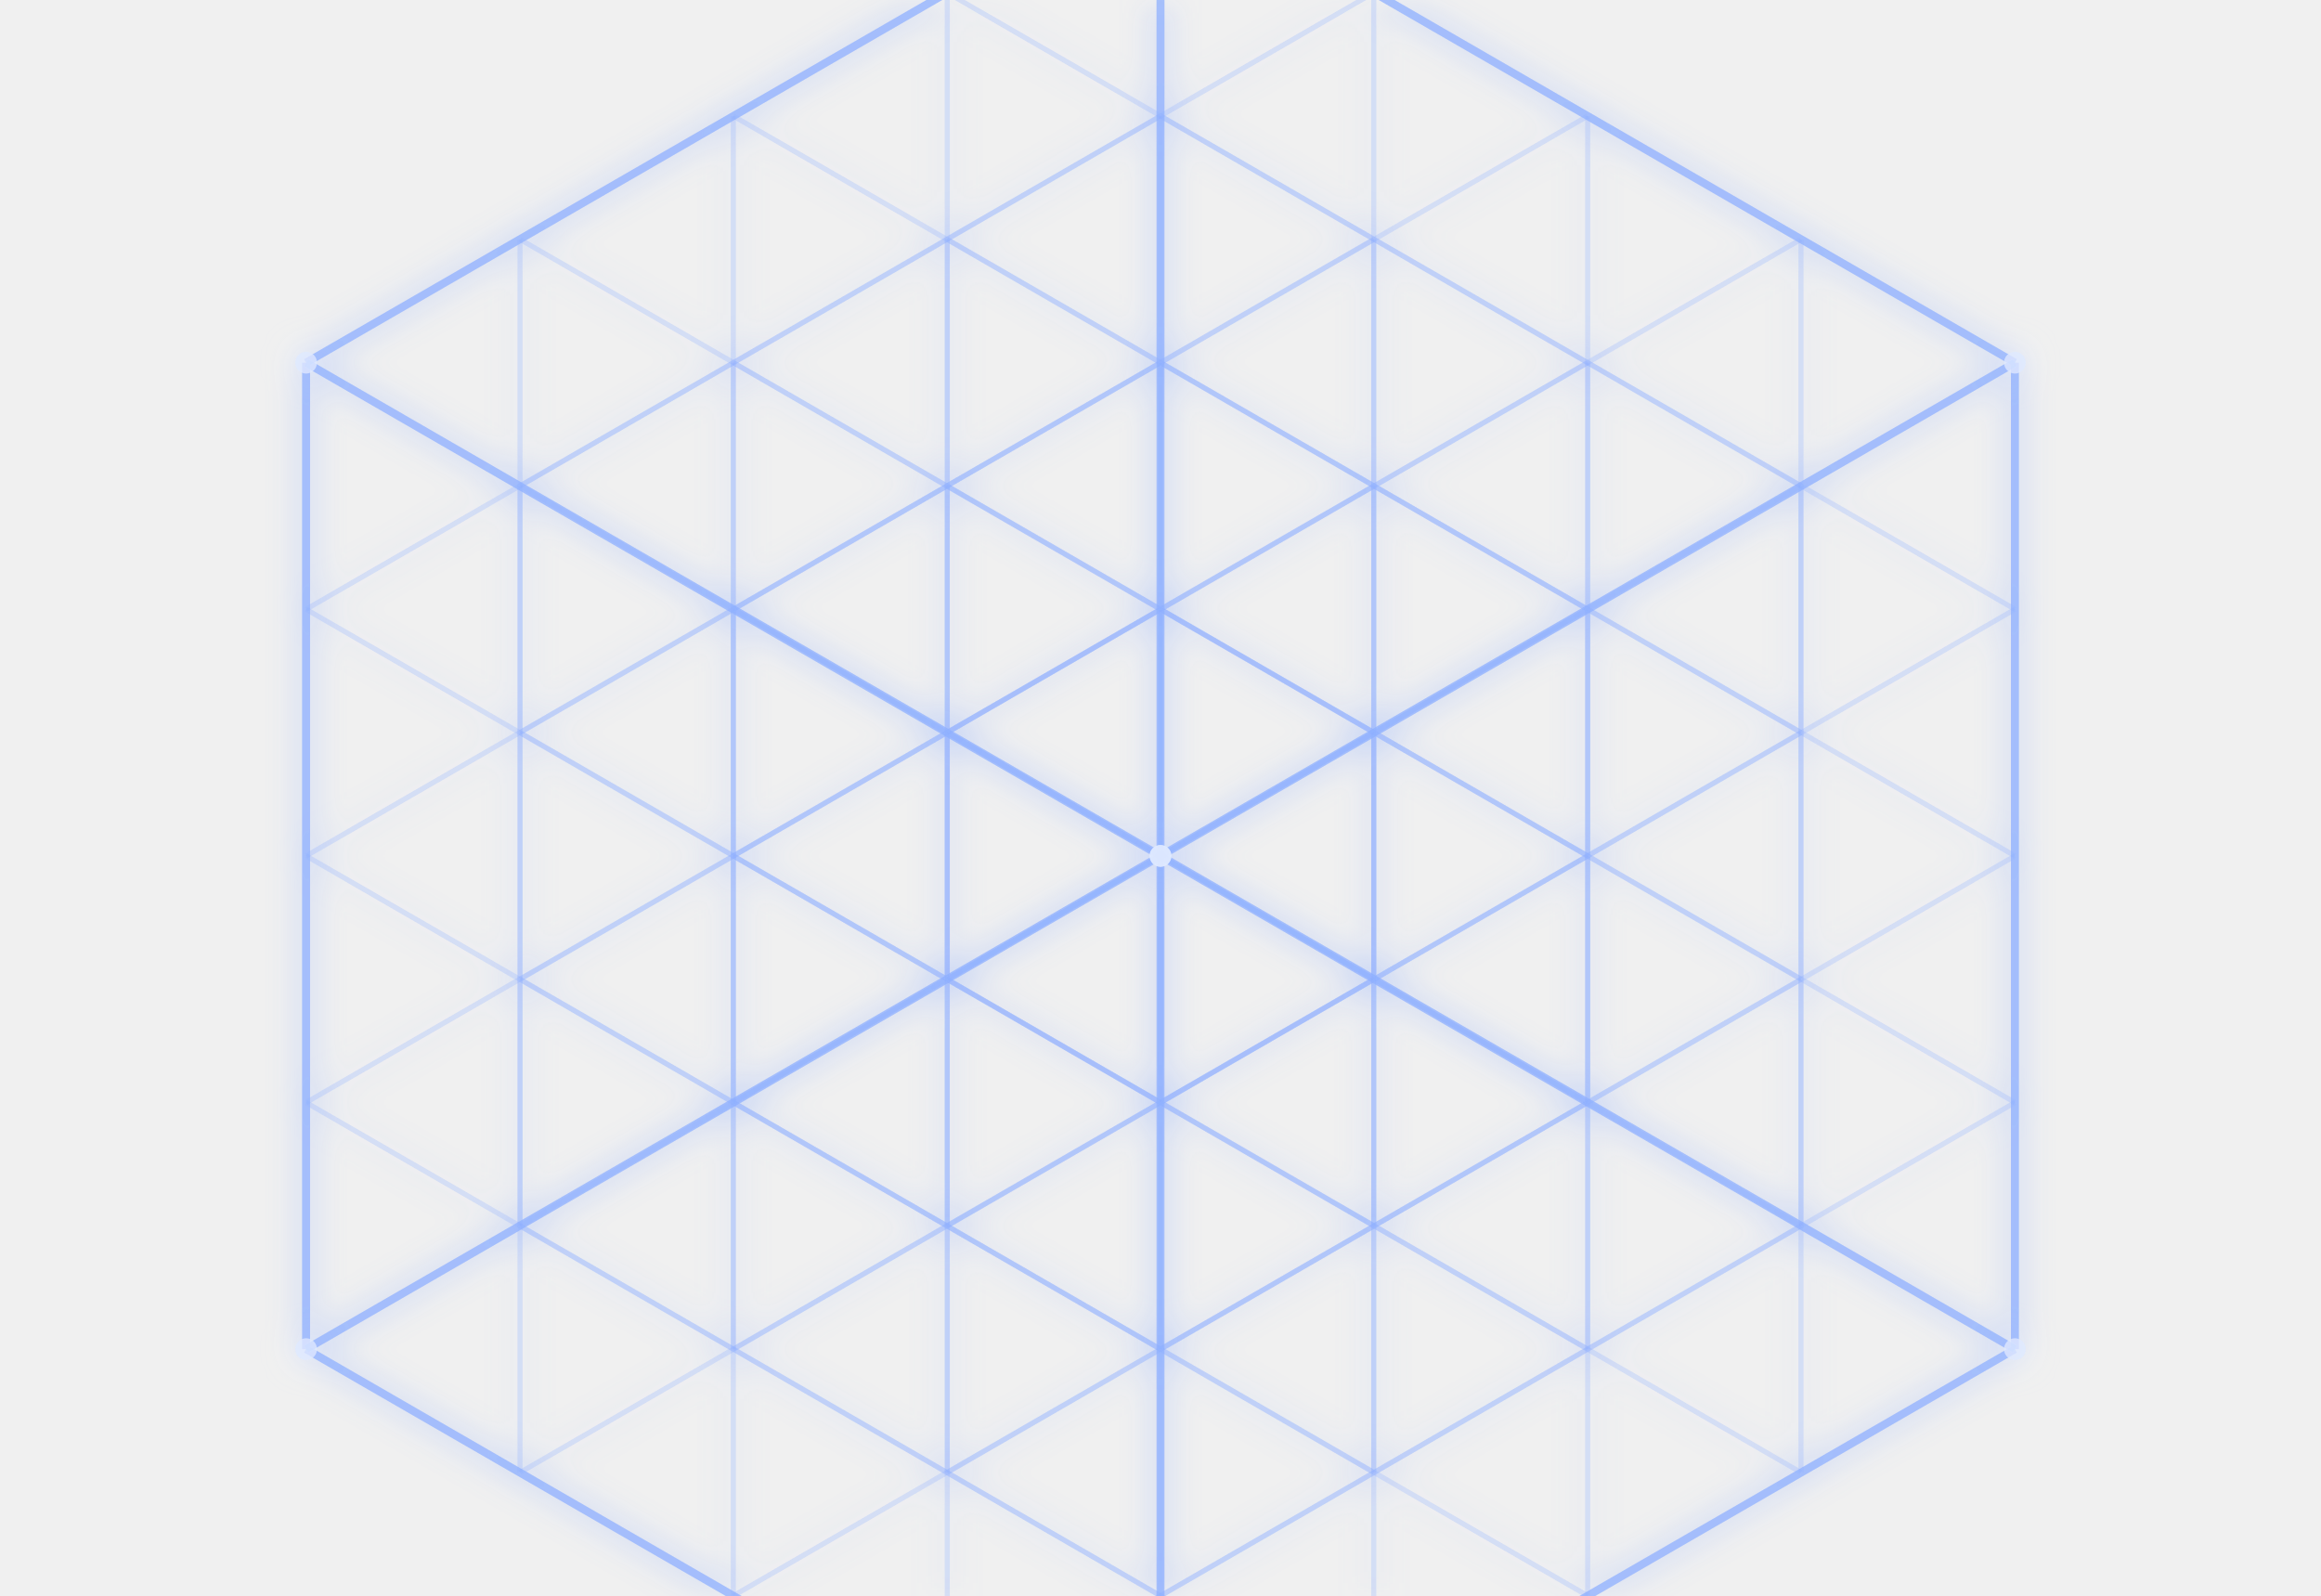
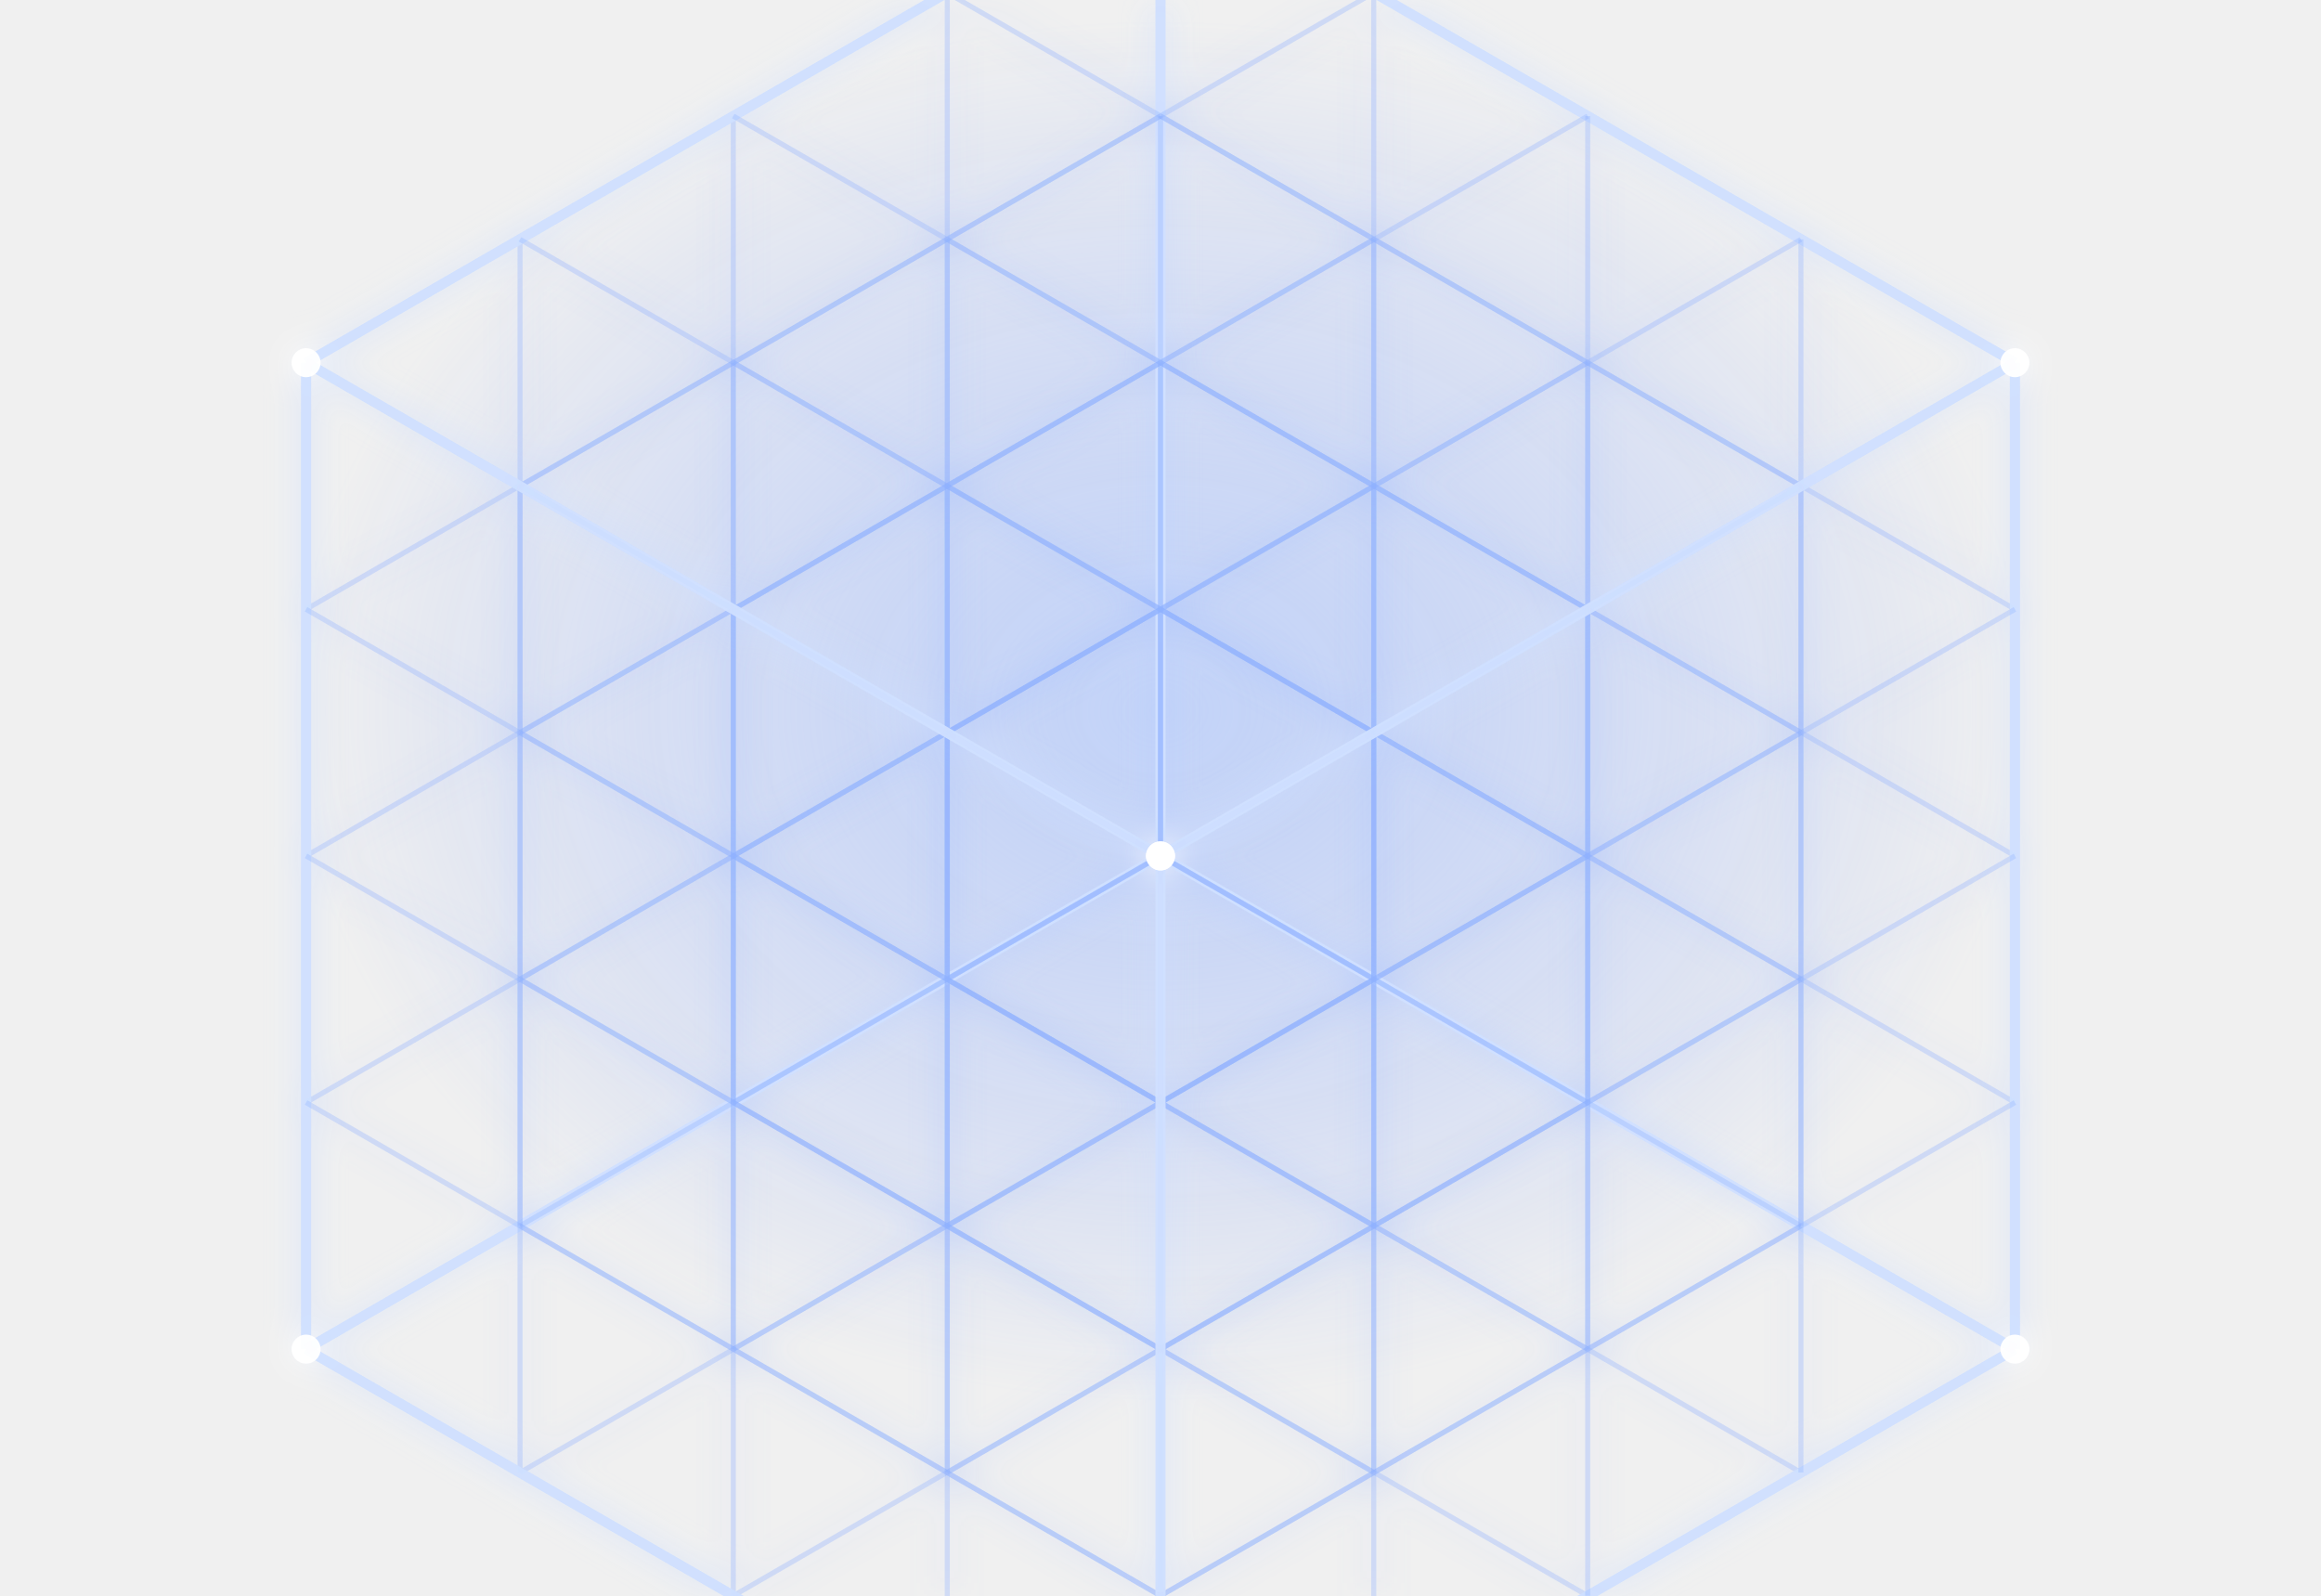
<svg xmlns="http://www.w3.org/2000/svg" viewBox="0 0 320 220" width="320" height="220" fill="none">
  <defs>
    <filter id="g" x="-30%" y="-30%" width="160%" height="160%">
      <feGaussianBlur stdDeviation="2.2" result="b" />
      <feMerge>
        <feMergeNode in="b" />
        <feMergeNode in="SourceGraphic" />
      </feMerge>
    </filter>
+     <radialGradient id="cg" cx=".5" cy=".5" r=".5">
+       <stop offset="0" stop-color="#9dbbff" stop-opacity=".55" />
+       <stop offset="1" stop-color="#6f95ff" stop-opacity="0" />
+     </radialGradient>
  </defs>
+   <ellipse cx="160" cy="98" rx="120" ry="95" fill="url(#cg)" />
  <g filter="url(#g)">
-     <line x1="160.0" y1="118.0" x2="160.0" y2="-18.0" stroke="#8fb0ff" stroke-opacity="0.75" stroke-width="1.1" />
-     <line x1="160.0" y1="118.0" x2="42.2" y2="186.0" stroke="#8fb0ff" stroke-opacity="0.75" stroke-width="1.1" />
-     <line x1="160.0" y1="118.0" x2="277.8" y2="186.0" stroke="#8fb0ff" stroke-opacity="0.75" stroke-width="1.1" />
-     <line x1="130.6" y1="135.0" x2="130.6" y2="-1.0" stroke="#8fb0ff" stroke-opacity="0.28" stroke-width="0.7" />
-     <line x1="160.0" y1="84.0" x2="42.2" y2="152.0" stroke="#8fb0ff" stroke-opacity="0.28" stroke-width="0.7" />
-     <line x1="160.0" y1="84.0" x2="277.8" y2="152.0" stroke="#8fb0ff" stroke-opacity="0.28" stroke-width="0.7" />
-     <line x1="101.1" y1="152.0" x2="101.1" y2="16.0" stroke="#8fb0ff" stroke-opacity="0.28" stroke-width="0.7" />
-     <line x1="160.0" y1="50.0" x2="42.2" y2="118.0" stroke="#8fb0ff" stroke-opacity="0.28" stroke-width="0.7" />
-     <line x1="160.0" y1="50.0" x2="277.8" y2="118.0" stroke="#8fb0ff" stroke-opacity="0.28" stroke-width="0.7" />
-     <line x1="71.7" y1="169.0" x2="71.7" y2="33.0" stroke="#8fb0ff" stroke-opacity="0.28" stroke-width="0.7" />
-     <line x1="160.0" y1="16.0" x2="42.2" y2="84.0" stroke="#8fb0ff" stroke-opacity="0.28" stroke-width="0.7" />
-     <line x1="160.0" y1="16.0" x2="277.8" y2="84.0" stroke="#8fb0ff" stroke-opacity="0.28" stroke-width="0.7" />
-     <line x1="42.2" y1="186.0" x2="42.2" y2="50.0" stroke="#8fb0ff" stroke-opacity="0.75" stroke-width="1.1" />
-     <line x1="160.0" y1="-18.0" x2="42.2" y2="50.0" stroke="#8fb0ff" stroke-opacity="0.75" stroke-width="1.1" />
-     <line x1="160.0" y1="-18.0" x2="277.8" y2="50.0" stroke="#8fb0ff" stroke-opacity="0.75" stroke-width="1.1" />
-     <line x1="189.4" y1="135.0" x2="189.4" y2="-1.0" stroke="#8fb0ff" stroke-opacity="0.28" stroke-width="0.7" />
-     <line x1="189.4" y1="135.0" x2="71.7" y2="203.0" stroke="#8fb0ff" stroke-opacity="0.28" stroke-width="0.7" />
-     <line x1="130.6" y1="135.0" x2="248.3" y2="203.0" stroke="#8fb0ff" stroke-opacity="0.28" stroke-width="0.7" />
-     <line x1="160.0" y1="152.0" x2="160.0" y2="16.0" stroke="#8fb0ff" stroke-opacity="0.28" stroke-width="0.7" />
-     <line x1="189.4" y1="101.0" x2="71.7" y2="169.0" stroke="#8fb0ff" stroke-opacity="0.28" stroke-width="0.7" />
-     <line x1="130.6" y1="101.0" x2="248.3" y2="169.0" stroke="#8fb0ff" stroke-opacity="0.28" stroke-width="0.7" />
-     <line x1="130.6" y1="169.0" x2="130.6" y2="33.0" stroke="#8fb0ff" stroke-opacity="0.28" stroke-width="0.7" />
-     <line x1="189.4" y1="67.0" x2="71.7" y2="135.0" stroke="#8fb0ff" stroke-opacity="0.28" stroke-width="0.7" />
-     <line x1="130.6" y1="67.0" x2="248.3" y2="135.0" stroke="#8fb0ff" stroke-opacity="0.28" stroke-width="0.7" />
-     <line x1="101.1" y1="186.0" x2="101.1" y2="50.0" stroke="#8fb0ff" stroke-opacity="0.28" stroke-width="0.7" />
-     <line x1="189.4" y1="33.0" x2="71.7" y2="101.0" stroke="#8fb0ff" stroke-opacity="0.28" stroke-width="0.7" />
-     <line x1="130.6" y1="33.0" x2="248.3" y2="101.0" stroke="#8fb0ff" stroke-opacity="0.28" stroke-width="0.7" />
-     <line x1="71.7" y1="203.0" x2="71.7" y2="67.0" stroke="#8fb0ff" stroke-opacity="0.28" stroke-width="0.7" />
-     <line x1="189.4" y1="-1.0" x2="71.7" y2="67.0" stroke="#8fb0ff" stroke-opacity="0.28" stroke-width="0.7" />
-     <line x1="130.6" y1="-1.0" x2="248.3" y2="67.0" stroke="#8fb0ff" stroke-opacity="0.28" stroke-width="0.7" />
-     <line x1="218.9" y1="152.0" x2="218.9" y2="16.0" stroke="#8fb0ff" stroke-opacity="0.28" stroke-width="0.7" />
-     <line x1="218.9" y1="152.0" x2="101.1" y2="220.0" stroke="#8fb0ff" stroke-opacity="0.28" stroke-width="0.7" />
-     <line x1="101.1" y1="152.0" x2="218.9" y2="220.0" stroke="#8fb0ff" stroke-opacity="0.28" stroke-width="0.7" />
-     <line x1="189.4" y1="169.0" x2="189.4" y2="33.0" stroke="#8fb0ff" stroke-opacity="0.28" stroke-width="0.7" />
-     <line x1="218.9" y1="118.0" x2="101.1" y2="186.0" stroke="#8fb0ff" stroke-opacity="0.28" stroke-width="0.7" />
-     <line x1="101.1" y1="118.0" x2="218.9" y2="186.0" stroke="#8fb0ff" stroke-opacity="0.28" stroke-width="0.7" />
-     <line x1="160.0" y1="186.0" x2="160.0" y2="50.0" stroke="#8fb0ff" stroke-opacity="0.28" stroke-width="0.7" />
-     <line x1="218.9" y1="84.0" x2="101.1" y2="152.0" stroke="#8fb0ff" stroke-opacity="0.28" stroke-width="0.7" />
-     <line x1="101.1" y1="84.0" x2="218.9" y2="152.0" stroke="#8fb0ff" stroke-opacity="0.28" stroke-width="0.7" />
-     <line x1="130.6" y1="203.0" x2="130.6" y2="67.0" stroke="#8fb0ff" stroke-opacity="0.28" stroke-width="0.7" />
-     <line x1="218.9" y1="50.0" x2="101.1" y2="118.0" stroke="#8fb0ff" stroke-opacity="0.28" stroke-width="0.7" />
-     <line x1="101.1" y1="50.0" x2="218.9" y2="118.0" stroke="#8fb0ff" stroke-opacity="0.28" stroke-width="0.7" />
-     <line x1="101.1" y1="220.0" x2="101.1" y2="84.0" stroke="#8fb0ff" stroke-opacity="0.28" stroke-width="0.7" />
-     <line x1="218.9" y1="16.0" x2="101.1" y2="84.0" stroke="#8fb0ff" stroke-opacity="0.28" stroke-width="0.7" />
-     <line x1="101.1" y1="16.0" x2="218.9" y2="84.0" stroke="#8fb0ff" stroke-opacity="0.28" stroke-width="0.7" />
-     <line x1="248.3" y1="169.0" x2="248.3" y2="33.0" stroke="#8fb0ff" stroke-opacity="0.28" stroke-width="0.7" />
-     <line x1="248.3" y1="169.0" x2="130.6" y2="237.0" stroke="#8fb0ff" stroke-opacity="0.28" stroke-width="0.7" />
-     <line x1="71.7" y1="169.0" x2="189.4" y2="237.0" stroke="#8fb0ff" stroke-opacity="0.28" stroke-width="0.7" />
-     <line x1="218.9" y1="186.0" x2="218.9" y2="50.0" stroke="#8fb0ff" stroke-opacity="0.28" stroke-width="0.7" />
-     <line x1="248.3" y1="135.0" x2="130.6" y2="203.0" stroke="#8fb0ff" stroke-opacity="0.28" stroke-width="0.7" />
-     <line x1="71.7" y1="135.0" x2="189.4" y2="203.0" stroke="#8fb0ff" stroke-opacity="0.28" stroke-width="0.7" />
-     <line x1="189.4" y1="203.0" x2="189.4" y2="67.0" stroke="#8fb0ff" stroke-opacity="0.28" stroke-width="0.7" />
-     <line x1="248.3" y1="101.0" x2="130.6" y2="169.0" stroke="#8fb0ff" stroke-opacity="0.28" stroke-width="0.7" />
-     <line x1="71.7" y1="101.0" x2="189.4" y2="169.0" stroke="#8fb0ff" stroke-opacity="0.28" stroke-width="0.7" />
-     <line x1="160.0" y1="220.0" x2="160.0" y2="84.0" stroke="#8fb0ff" stroke-opacity="0.28" stroke-width="0.7" />
-     <line x1="248.3" y1="67.0" x2="130.6" y2="135.0" stroke="#8fb0ff" stroke-opacity="0.28" stroke-width="0.7" />
-     <line x1="71.7" y1="67.0" x2="189.4" y2="135.0" stroke="#8fb0ff" stroke-opacity="0.28" stroke-width="0.7" />
-     <line x1="130.6" y1="237.0" x2="130.6" y2="101.0" stroke="#8fb0ff" stroke-opacity="0.28" stroke-width="0.7" />
-     <line x1="248.3" y1="33.0" x2="130.6" y2="101.0" stroke="#8fb0ff" stroke-opacity="0.28" stroke-width="0.7" />
-     <line x1="71.7" y1="33.0" x2="189.4" y2="101.0" stroke="#8fb0ff" stroke-opacity="0.28" stroke-width="0.7" />
-     <line x1="277.8" y1="186.0" x2="277.8" y2="50.0" stroke="#8fb0ff" stroke-opacity="0.75" stroke-width="1.1" />
-     <line x1="277.8" y1="186.0" x2="160.0" y2="254.0" stroke="#8fb0ff" stroke-opacity="0.75" stroke-width="1.1" />
-     <line x1="42.2" y1="186.0" x2="160.0" y2="254.0" stroke="#8fb0ff" stroke-opacity="0.75" stroke-width="1.1" />
-     <line x1="248.3" y1="203.0" x2="248.3" y2="67.0" stroke="#8fb0ff" stroke-opacity="0.28" stroke-width="0.7" />
-     <line x1="277.8" y1="152.0" x2="160.0" y2="220.0" stroke="#8fb0ff" stroke-opacity="0.28" stroke-width="0.7" />
-     <line x1="42.2" y1="152.0" x2="160.0" y2="220.0" stroke="#8fb0ff" stroke-opacity="0.28" stroke-width="0.7" />
-     <line x1="218.9" y1="220.0" x2="218.9" y2="84.0" stroke="#8fb0ff" stroke-opacity="0.28" stroke-width="0.7" />
-     <line x1="277.8" y1="118.0" x2="160.0" y2="186.0" stroke="#8fb0ff" stroke-opacity="0.28" stroke-width="0.7" />
-     <line x1="42.2" y1="118.0" x2="160.0" y2="186.0" stroke="#8fb0ff" stroke-opacity="0.28" stroke-width="0.7" />
-     <line x1="189.4" y1="237.0" x2="189.4" y2="101.0" stroke="#8fb0ff" stroke-opacity="0.28" stroke-width="0.7" />
-     <line x1="277.8" y1="84.0" x2="160.0" y2="152.0" stroke="#8fb0ff" stroke-opacity="0.28" stroke-width="0.7" />
-     <line x1="42.2" y1="84.0" x2="160.0" y2="152.0" stroke="#8fb0ff" stroke-opacity="0.28" stroke-width="0.7" />
-     <line x1="160.0" y1="254.0" x2="160.0" y2="118.0" stroke="#8fb0ff" stroke-opacity="0.75" stroke-width="1.1" />
-     <line x1="277.8" y1="50.0" x2="160.0" y2="118.0" stroke="#8fb0ff" stroke-opacity="0.75" stroke-width="1.1" />
-     <line x1="42.2" y1="50.0" x2="160.0" y2="118.0" stroke="#8fb0ff" stroke-opacity="0.75" stroke-width="1.1" />
-     <circle cx="160.0" cy="118.0" r="1.5" fill="#dfe9ff" opacity=".8" />
-     <circle cx="160.0" cy="-18.0" r="1.5" fill="#dfe9ff" opacity=".8" />
-     <circle cx="42.2" cy="186.0" r="1.5" fill="#dfe9ff" opacity=".8" />
-     <circle cx="42.2" cy="50.0" r="1.5" fill="#dfe9ff" opacity=".8" />
-     <circle cx="277.8" cy="186.0" r="1.5" fill="#dfe9ff" opacity=".8" />
-     <circle cx="277.8" cy="50.0" r="1.5" fill="#dfe9ff" opacity=".8" />
-     <circle cx="160.0" cy="254.0" r="1.5" fill="#dfe9ff" opacity=".8" />
-     <circle cx="160.0" cy="118.0" r="1.5" fill="#dfe9ff" opacity=".8" />
+     <line x1="160.0" y1="118.0" x2="160.0" y2="-18.0" stroke="#cfe0ff" stroke-opacity="0.95" stroke-width="1.4" />
+     <line x1="160.0" y1="118.0" x2="42.2" y2="186.0" stroke="#cfe0ff" stroke-opacity="0.95" stroke-width="1.4" />
+     <line x1="160.0" y1="118.0" x2="277.8" y2="186.0" stroke="#cfe0ff" stroke-opacity="0.95" stroke-width="1.4" />
+     <line x1="130.6" y1="135.0" x2="130.6" y2="-1.0" stroke="#8fb0ff" stroke-opacity="0.32" stroke-width="0.7" />
+     <line x1="160.0" y1="84.0" x2="42.2" y2="152.0" stroke="#8fb0ff" stroke-opacity="0.32" stroke-width="0.7" />
+     <line x1="160.0" y1="84.0" x2="277.8" y2="152.0" stroke="#8fb0ff" stroke-opacity="0.32" stroke-width="0.7" />
+     <line x1="101.1" y1="152.0" x2="101.1" y2="16.0" stroke="#8fb0ff" stroke-opacity="0.32" stroke-width="0.7" />
+     <line x1="160.0" y1="50.0" x2="42.2" y2="118.0" stroke="#8fb0ff" stroke-opacity="0.32" stroke-width="0.7" />
+     <line x1="160.0" y1="50.0" x2="277.8" y2="118.0" stroke="#8fb0ff" stroke-opacity="0.32" stroke-width="0.7" />
+     <line x1="71.7" y1="169.0" x2="71.7" y2="33.0" stroke="#8fb0ff" stroke-opacity="0.32" stroke-width="0.7" />
+     <line x1="160.0" y1="16.0" x2="42.2" y2="84.0" stroke="#8fb0ff" stroke-opacity="0.32" stroke-width="0.7" />
+     <line x1="160.0" y1="16.0" x2="277.8" y2="84.0" stroke="#8fb0ff" stroke-opacity="0.32" stroke-width="0.7" />
+     <line x1="42.2" y1="186.0" x2="42.2" y2="50.0" stroke="#cfe0ff" stroke-opacity="0.95" stroke-width="1.4" />
+     <line x1="160.0" y1="-18.0" x2="42.2" y2="50.0" stroke="#cfe0ff" stroke-opacity="0.95" stroke-width="1.4" />
+     <line x1="160.0" y1="-18.0" x2="277.8" y2="50.0" stroke="#cfe0ff" stroke-opacity="0.95" stroke-width="1.4" />
+     <line x1="189.4" y1="135.0" x2="189.4" y2="-1.0" stroke="#8fb0ff" stroke-opacity="0.32" stroke-width="0.7" />
+     <line x1="189.4" y1="135.0" x2="71.7" y2="203.0" stroke="#8fb0ff" stroke-opacity="0.32" stroke-width="0.7" />
+     <line x1="130.6" y1="135.0" x2="248.3" y2="203.0" stroke="#8fb0ff" stroke-opacity="0.32" stroke-width="0.7" />
+     <line x1="160.0" y1="152.0" x2="160.0" y2="16.0" stroke="#8fb0ff" stroke-opacity="0.32" stroke-width="0.7" />
+     <line x1="189.4" y1="101.0" x2="71.7" y2="169.0" stroke="#8fb0ff" stroke-opacity="0.32" stroke-width="0.7" />
+     <line x1="130.6" y1="101.0" x2="248.3" y2="169.0" stroke="#8fb0ff" stroke-opacity="0.32" stroke-width="0.7" />
+     <line x1="130.6" y1="169.0" x2="130.6" y2="33.0" stroke="#8fb0ff" stroke-opacity="0.32" stroke-width="0.7" />
+     <line x1="189.4" y1="67.0" x2="71.7" y2="135.0" stroke="#8fb0ff" stroke-opacity="0.32" stroke-width="0.7" />
+     <line x1="130.6" y1="67.0" x2="248.3" y2="135.0" stroke="#8fb0ff" stroke-opacity="0.32" stroke-width="0.7" />
+     <line x1="101.1" y1="186.0" x2="101.1" y2="50.0" stroke="#8fb0ff" stroke-opacity="0.32" stroke-width="0.7" />
+     <line x1="189.4" y1="33.0" x2="71.7" y2="101.0" stroke="#8fb0ff" stroke-opacity="0.32" stroke-width="0.7" />
+     <line x1="130.6" y1="33.0" x2="248.3" y2="101.0" stroke="#8fb0ff" stroke-opacity="0.32" stroke-width="0.7" />
+     <line x1="71.7" y1="203.0" x2="71.7" y2="67.0" stroke="#8fb0ff" stroke-opacity="0.32" stroke-width="0.7" />
+     <line x1="189.4" y1="-1.0" x2="71.7" y2="67.0" stroke="#8fb0ff" stroke-opacity="0.32" stroke-width="0.7" />
+     <line x1="130.6" y1="-1.0" x2="248.3" y2="67.0" stroke="#8fb0ff" stroke-opacity="0.32" stroke-width="0.7" />
+     <line x1="218.9" y1="152.0" x2="218.9" y2="16.0" stroke="#8fb0ff" stroke-opacity="0.32" stroke-width="0.7" />
+     <line x1="218.9" y1="152.0" x2="101.1" y2="220.0" stroke="#8fb0ff" stroke-opacity="0.32" stroke-width="0.7" />
+     <line x1="101.1" y1="152.0" x2="218.9" y2="220.0" stroke="#8fb0ff" stroke-opacity="0.32" stroke-width="0.7" />
+     <line x1="189.4" y1="169.0" x2="189.4" y2="33.0" stroke="#8fb0ff" stroke-opacity="0.32" stroke-width="0.7" />
+     <line x1="218.9" y1="118.0" x2="101.1" y2="186.0" stroke="#8fb0ff" stroke-opacity="0.32" stroke-width="0.7" />
+     <line x1="101.1" y1="118.0" x2="218.9" y2="186.0" stroke="#8fb0ff" stroke-opacity="0.32" stroke-width="0.7" />
+     <line x1="160.0" y1="186.0" x2="160.0" y2="50.0" stroke="#8fb0ff" stroke-opacity="0.32" stroke-width="0.7" />
+     <line x1="218.9" y1="84.0" x2="101.1" y2="152.0" stroke="#8fb0ff" stroke-opacity="0.32" stroke-width="0.7" />
+     <line x1="101.1" y1="84.0" x2="218.9" y2="152.0" stroke="#8fb0ff" stroke-opacity="0.32" stroke-width="0.7" />
+     <line x1="130.6" y1="203.0" x2="130.6" y2="67.0" stroke="#8fb0ff" stroke-opacity="0.32" stroke-width="0.7" />
+     <line x1="218.9" y1="50.0" x2="101.1" y2="118.0" stroke="#8fb0ff" stroke-opacity="0.32" stroke-width="0.7" />
+     <line x1="101.1" y1="50.0" x2="218.9" y2="118.0" stroke="#8fb0ff" stroke-opacity="0.32" stroke-width="0.7" />
+     <line x1="101.1" y1="220.0" x2="101.1" y2="84.0" stroke="#8fb0ff" stroke-opacity="0.32" stroke-width="0.7" />
+     <line x1="218.9" y1="16.0" x2="101.1" y2="84.0" stroke="#8fb0ff" stroke-opacity="0.32" stroke-width="0.7" />
+     <line x1="101.1" y1="16.0" x2="218.9" y2="84.0" stroke="#8fb0ff" stroke-opacity="0.32" stroke-width="0.7" />
+     <line x1="248.3" y1="169.0" x2="248.3" y2="33.0" stroke="#8fb0ff" stroke-opacity="0.32" stroke-width="0.7" />
+     <line x1="248.3" y1="169.0" x2="130.6" y2="237.0" stroke="#8fb0ff" stroke-opacity="0.32" stroke-width="0.7" />
+     <line x1="71.7" y1="169.0" x2="189.4" y2="237.0" stroke="#8fb0ff" stroke-opacity="0.32" stroke-width="0.7" />
+     <line x1="218.9" y1="186.0" x2="218.9" y2="50.0" stroke="#8fb0ff" stroke-opacity="0.32" stroke-width="0.7" />
+     <line x1="248.3" y1="135.0" x2="130.6" y2="203.0" stroke="#8fb0ff" stroke-opacity="0.32" stroke-width="0.7" />
+     <line x1="71.7" y1="135.0" x2="189.4" y2="203.0" stroke="#8fb0ff" stroke-opacity="0.32" stroke-width="0.7" />
+     <line x1="189.4" y1="203.0" x2="189.4" y2="67.0" stroke="#8fb0ff" stroke-opacity="0.32" stroke-width="0.7" />
+     <line x1="248.3" y1="101.0" x2="130.6" y2="169.0" stroke="#8fb0ff" stroke-opacity="0.32" stroke-width="0.7" />
+     <line x1="71.7" y1="101.0" x2="189.4" y2="169.0" stroke="#8fb0ff" stroke-opacity="0.32" stroke-width="0.7" />
+     <line x1="160.0" y1="220.0" x2="160.0" y2="84.0" stroke="#8fb0ff" stroke-opacity="0.32" stroke-width="0.7" />
+     <line x1="248.3" y1="67.0" x2="130.6" y2="135.0" stroke="#8fb0ff" stroke-opacity="0.32" stroke-width="0.7" />
+     <line x1="71.7" y1="67.0" x2="189.4" y2="135.0" stroke="#8fb0ff" stroke-opacity="0.32" stroke-width="0.7" />
+     <line x1="130.6" y1="237.0" x2="130.6" y2="101.0" stroke="#8fb0ff" stroke-opacity="0.32" stroke-width="0.7" />
+     <line x1="248.3" y1="33.0" x2="130.6" y2="101.0" stroke="#8fb0ff" stroke-opacity="0.32" stroke-width="0.7" />
+     <line x1="71.7" y1="33.0" x2="189.4" y2="101.0" stroke="#8fb0ff" stroke-opacity="0.32" stroke-width="0.7" />
+     <line x1="277.8" y1="186.0" x2="277.8" y2="50.0" stroke="#cfe0ff" stroke-opacity="0.95" stroke-width="1.4" />
+     <line x1="277.8" y1="186.0" x2="160.0" y2="254.0" stroke="#cfe0ff" stroke-opacity="0.95" stroke-width="1.4" />
+     <line x1="42.2" y1="186.0" x2="160.0" y2="254.0" stroke="#cfe0ff" stroke-opacity="0.95" stroke-width="1.4" />
+     <line x1="248.3" y1="203.0" x2="248.3" y2="67.0" stroke="#8fb0ff" stroke-opacity="0.32" stroke-width="0.7" />
+     <line x1="277.8" y1="152.0" x2="160.0" y2="220.0" stroke="#8fb0ff" stroke-opacity="0.32" stroke-width="0.7" />
+     <line x1="42.2" y1="152.0" x2="160.0" y2="220.0" stroke="#8fb0ff" stroke-opacity="0.32" stroke-width="0.7" />
+     <line x1="218.9" y1="220.0" x2="218.9" y2="84.0" stroke="#8fb0ff" stroke-opacity="0.32" stroke-width="0.7" />
+     <line x1="277.8" y1="118.0" x2="160.0" y2="186.0" stroke="#8fb0ff" stroke-opacity="0.32" stroke-width="0.7" />
+     <line x1="42.2" y1="118.0" x2="160.0" y2="186.0" stroke="#8fb0ff" stroke-opacity="0.32" stroke-width="0.7" />
+     <line x1="189.4" y1="237.0" x2="189.4" y2="101.0" stroke="#8fb0ff" stroke-opacity="0.32" stroke-width="0.7" />
+     <line x1="277.8" y1="84.0" x2="160.0" y2="152.0" stroke="#8fb0ff" stroke-opacity="0.32" stroke-width="0.7" />
+     <line x1="42.2" y1="84.0" x2="160.0" y2="152.0" stroke="#8fb0ff" stroke-opacity="0.32" stroke-width="0.7" />
+     <line x1="160.0" y1="254.0" x2="160.0" y2="118.0" stroke="#cfe0ff" stroke-opacity="0.95" stroke-width="1.4" />
+     <line x1="277.8" y1="50.0" x2="160.0" y2="118.0" stroke="#cfe0ff" stroke-opacity="0.95" stroke-width="1.4" />
+     <line x1="42.2" y1="50.0" x2="160.0" y2="118.0" stroke="#cfe0ff" stroke-opacity="0.95" stroke-width="1.4" />
+     <circle cx="160.0" cy="118.0" r="2" fill="#fff" opacity=".95" />
+     <circle cx="160.0" cy="-18.0" r="2" fill="#fff" opacity=".95" />
+     <circle cx="42.2" cy="186.0" r="2" fill="#fff" opacity=".95" />
+     <circle cx="42.2" cy="50.0" r="2" fill="#fff" opacity=".95" />
+     <circle cx="277.8" cy="186.0" r="2" fill="#fff" opacity=".95" />
+     <circle cx="277.8" cy="50.0" r="2" fill="#fff" opacity=".95" />
+     <circle cx="160.0" cy="254.0" r="2" fill="#fff" opacity=".95" />
+     <circle cx="160.0" cy="118.0" r="2" fill="#fff" opacity=".95" />
  </g>
</svg>
